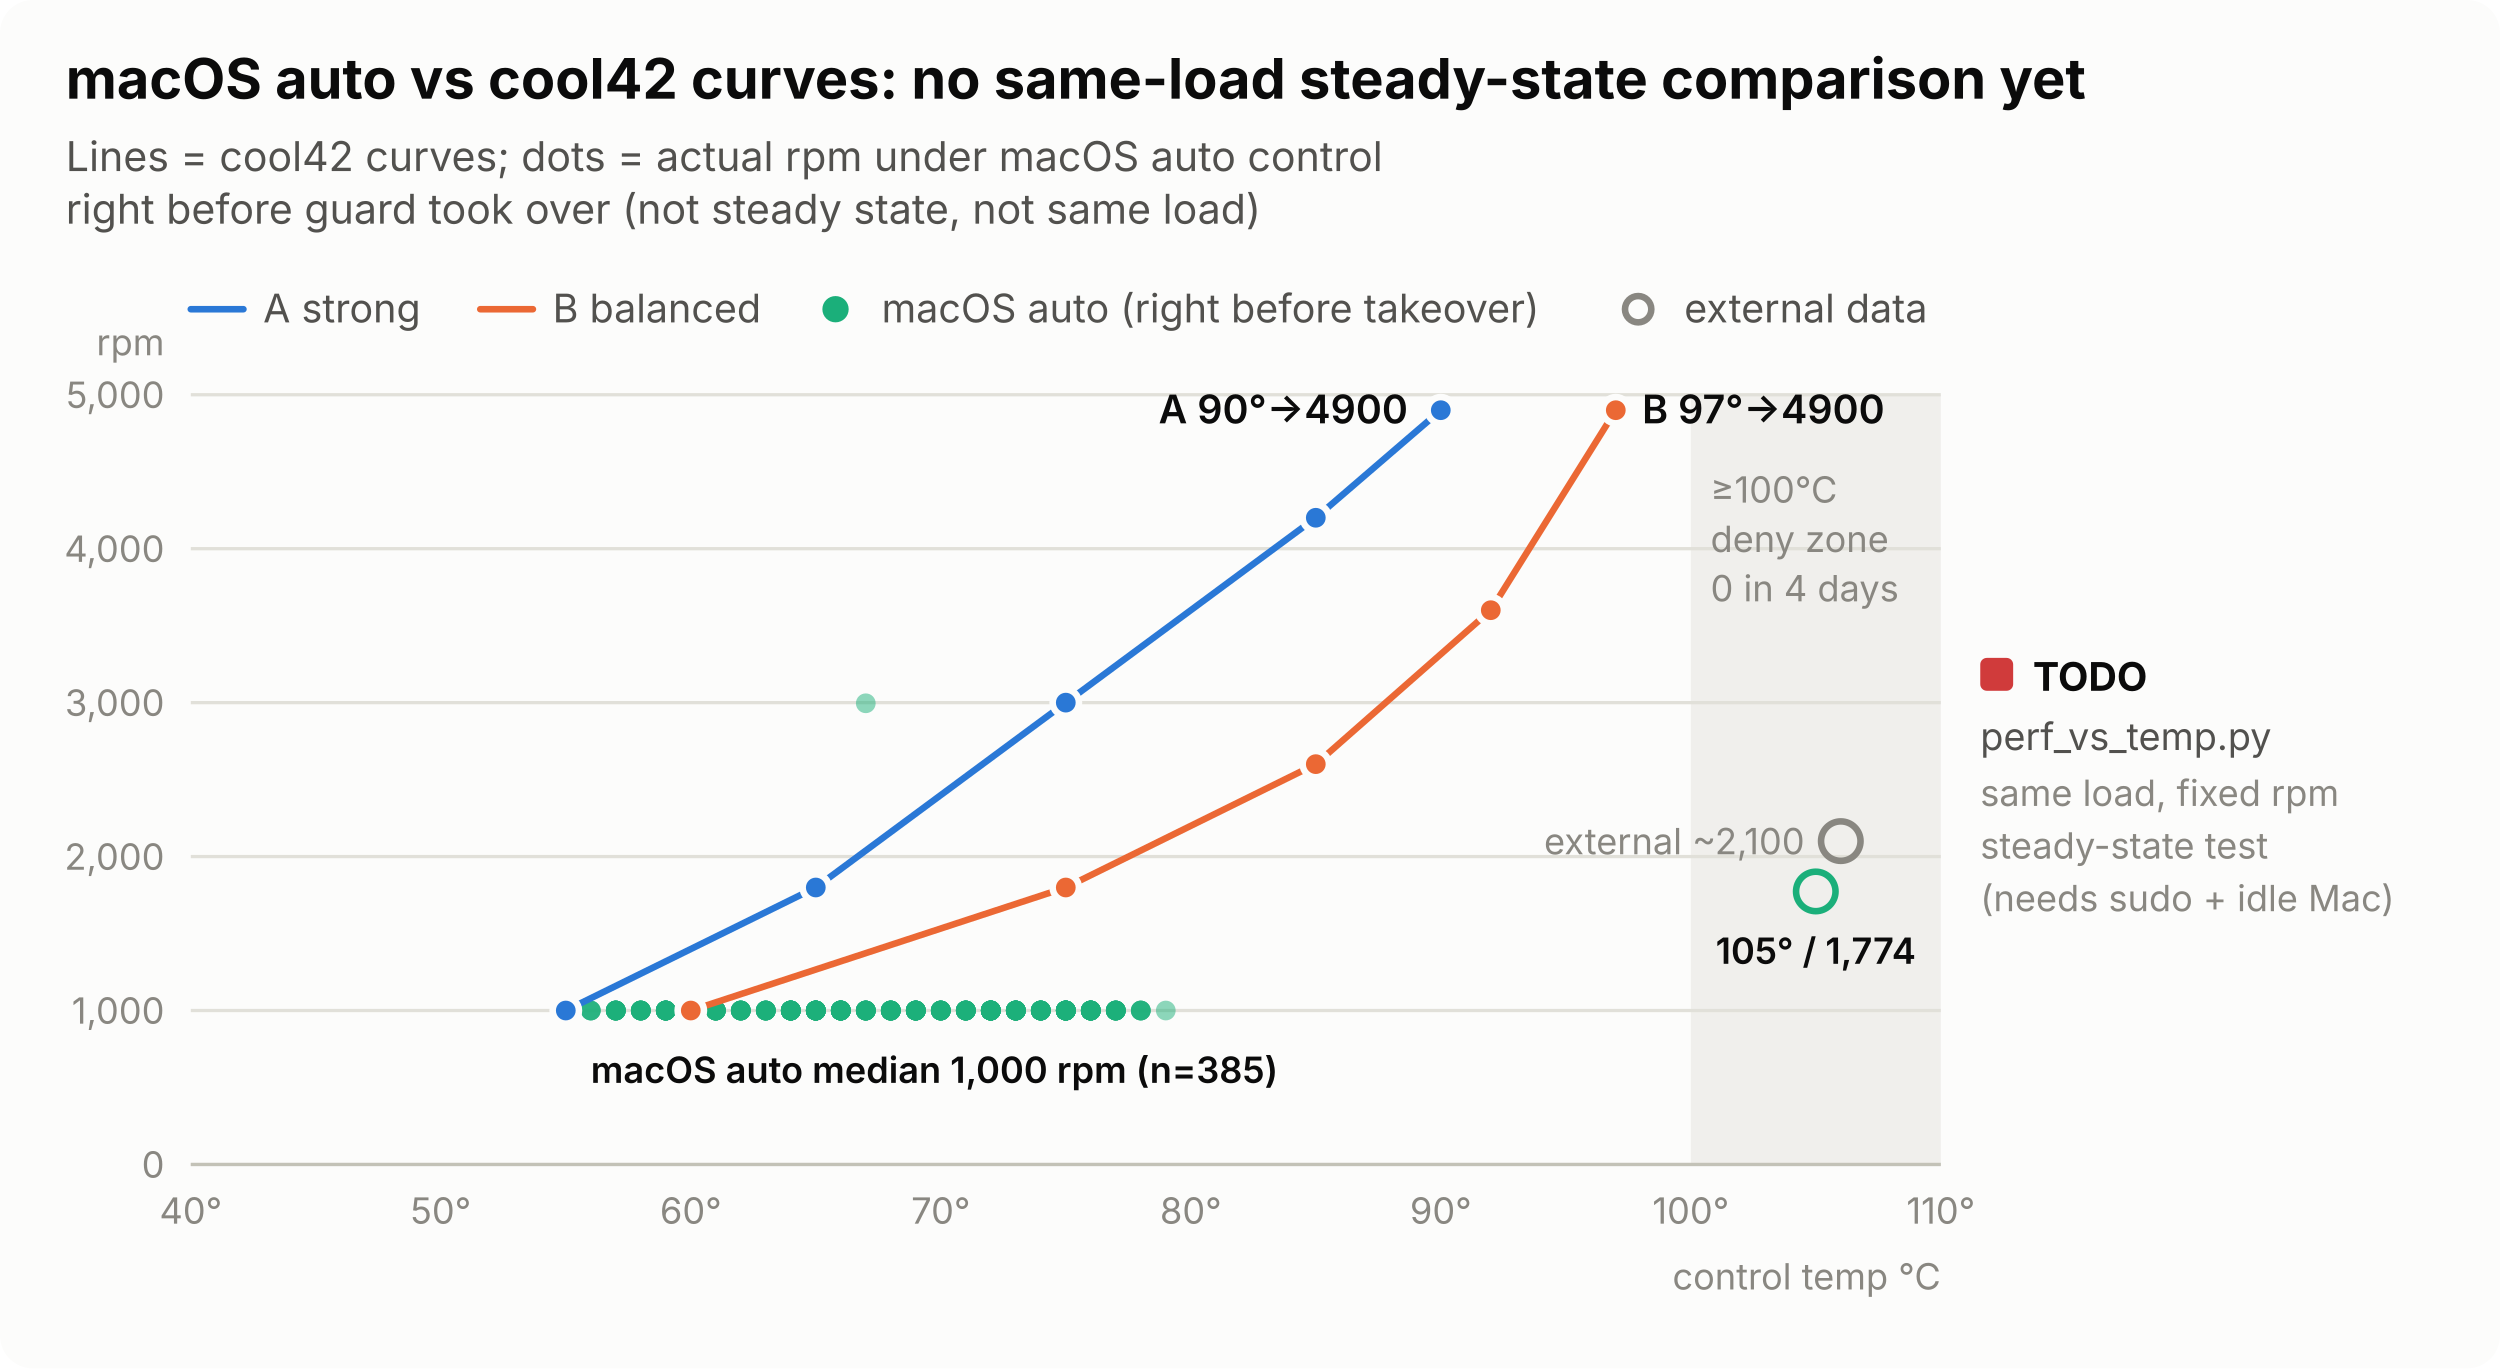
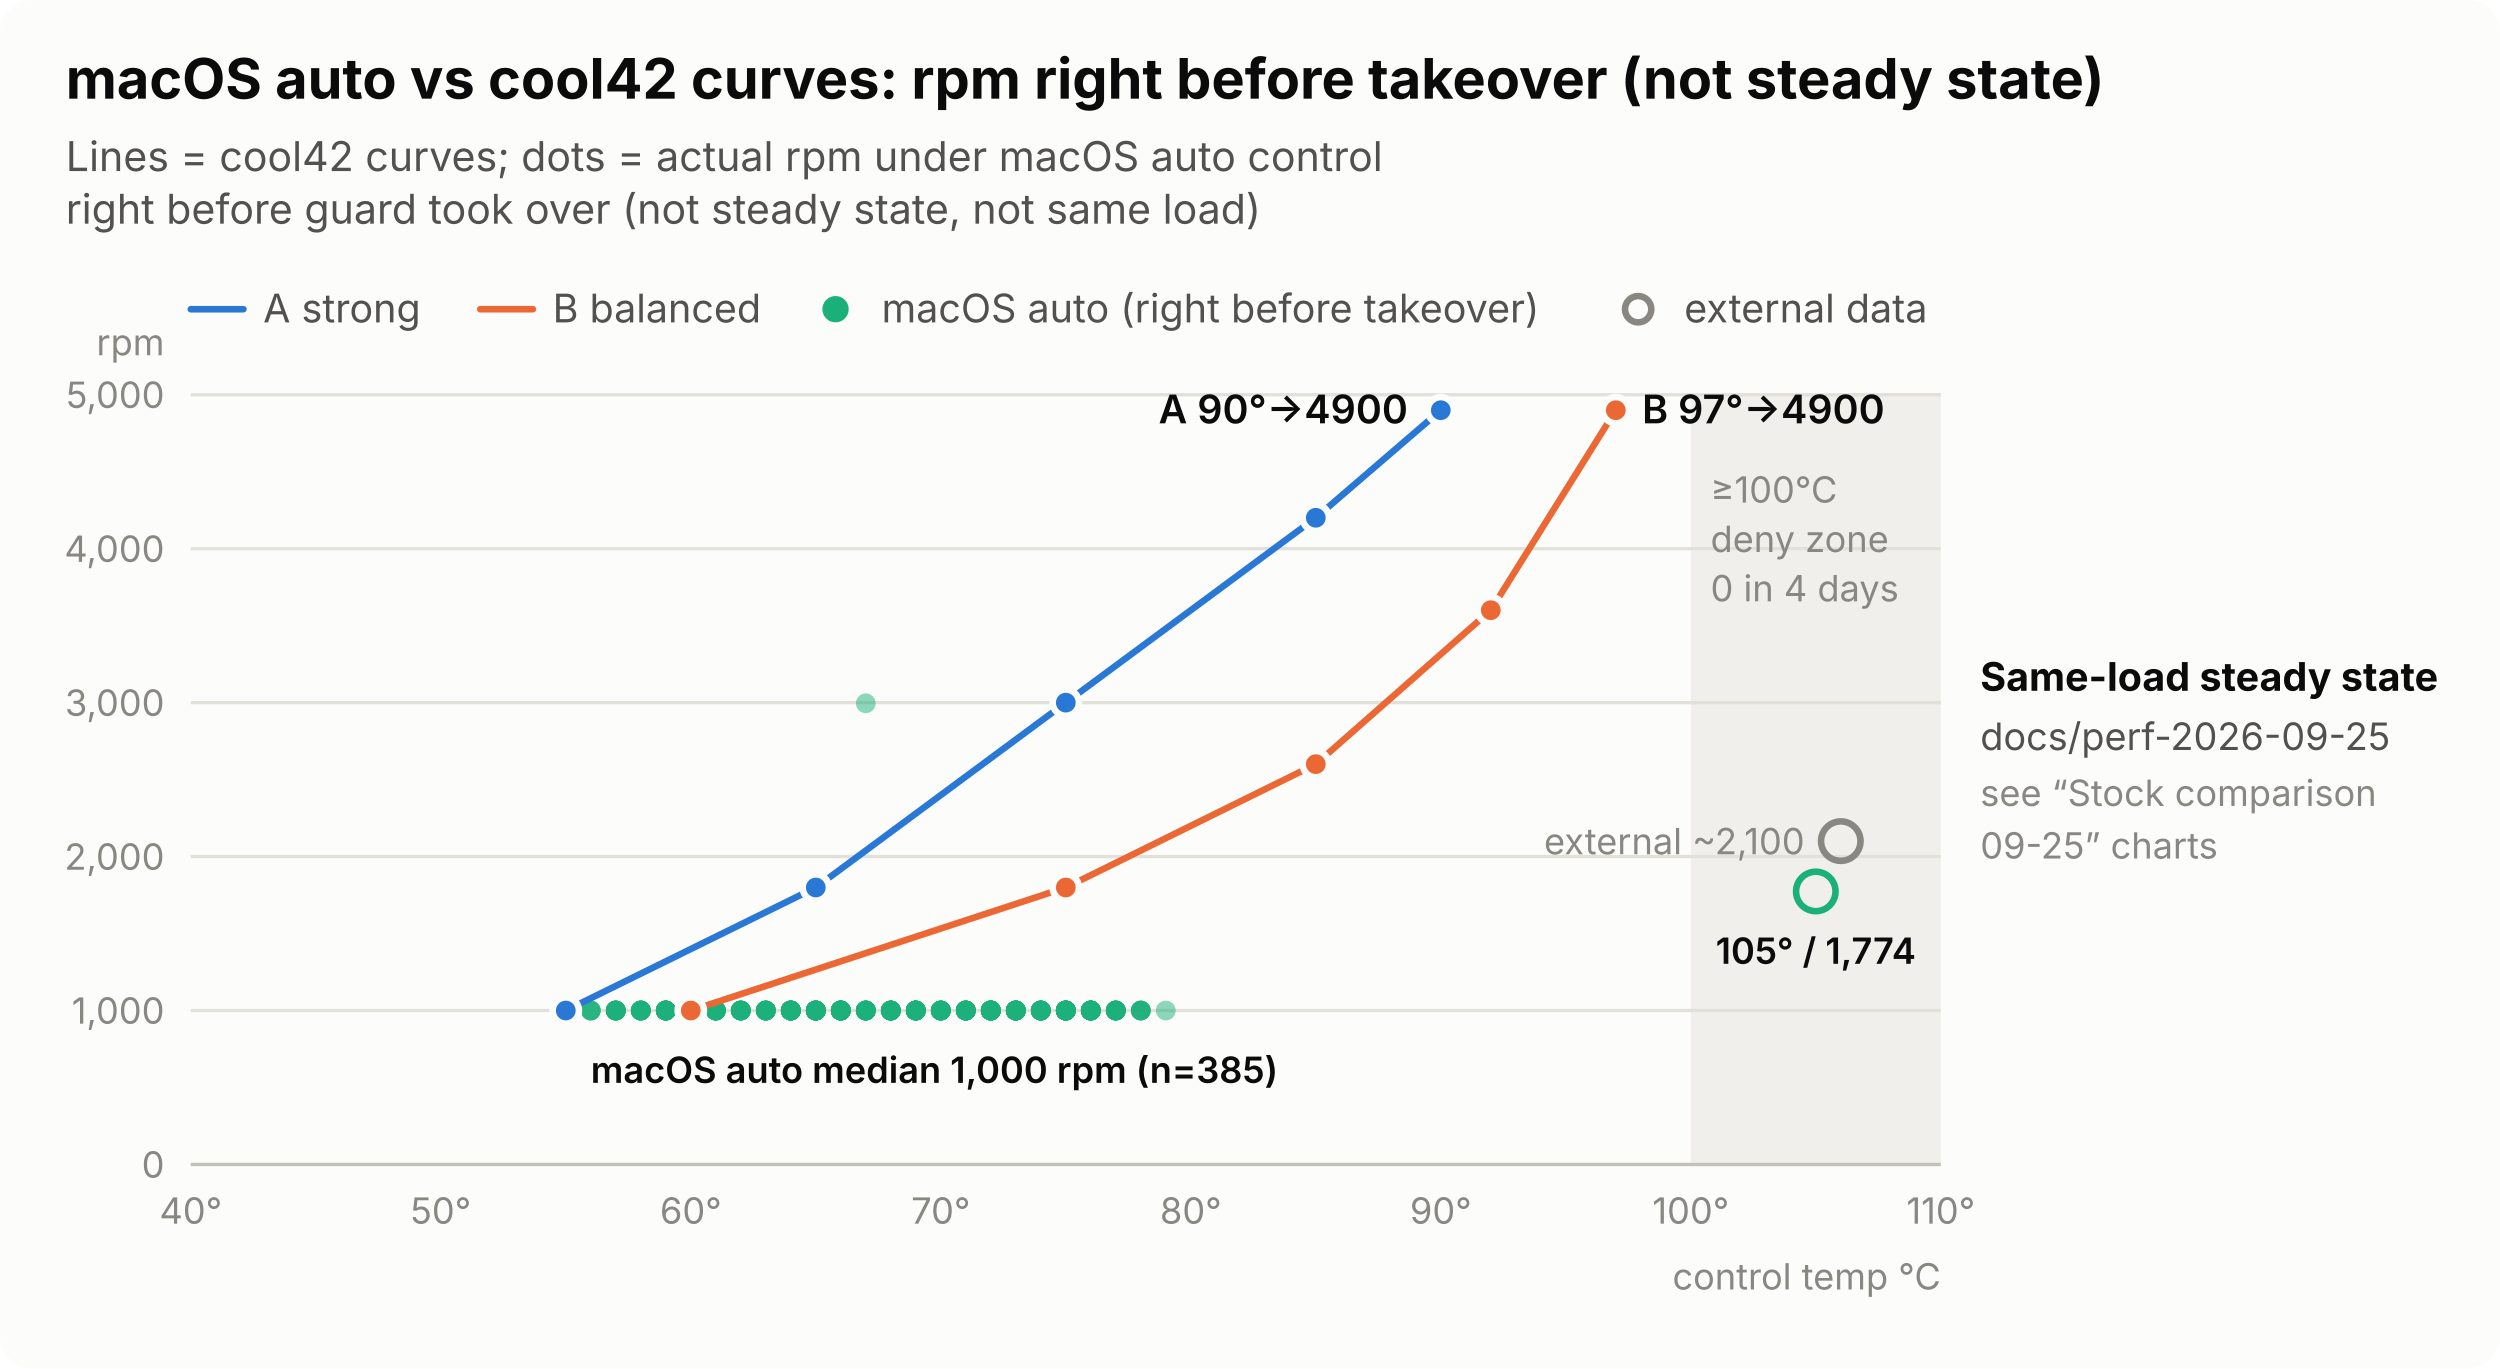
- <svg xmlns="http://www.w3.org/2000/svg" viewBox="0 0 760 416" width="760" height="416" font-family="system-ui,-apple-system,'PingFang TC','Noto Sans TC','Segoe UI',sans-serif" role="img" aria-label="macOS auto vs cool42 curves: no same-load steady-state comparison yet">
+ <svg xmlns="http://www.w3.org/2000/svg" viewBox="0 0 760 416" width="760" height="416" font-family="system-ui,-apple-system,'PingFang TC','Noto Sans TC','Segoe UI',sans-serif" role="img" aria-label="macOS auto vs cool42 curves: rpm right before takeover (not steady state)">
  <rect width="760" height="416" fill="#fcfcfb" rx="10" />
-   <text x="20" y="30" fill="#0b0b0b" font-size="17" font-weight="650">macOS auto vs cool42 curves: no same-load steady-state comparison yet</text>
+   <text x="20" y="30" fill="#0b0b0b" font-size="17" font-weight="650">macOS auto vs cool42 curves: rpm right before takeover (not steady state)</text>
  <text x="20" y="52" fill="#52514e" font-size="12.5">Lines = cool42 curves; dots = actual rpm under macOS auto control</text>
  <text x="20" y="68" fill="#52514e" font-size="12.5">right before guard took over (not steady state, not same load)</text>
  <line x1="58" x2="74" y1="94" y2="94" stroke="#2a78d6" stroke-width="2" stroke-linecap="round" />
  <text x="80" y="98" fill="#52514e" font-size="12">A strong</text>
  <line x1="146.0" x2="162.0" y1="94" y2="94" stroke="#eb6834" stroke-width="2" stroke-linecap="round" />
  <text x="168.0" y="98" fill="#52514e" font-size="12">B balanced</text>
  <circle cx="254.0" cy="94" r="4" fill="#1baf7a" />
  <text x="268.0" y="98" fill="#52514e" font-size="12">macOS auto (right before takeover)</text>
  <circle cx="498.0" cy="94" r="4" fill="none" stroke="#898781" stroke-width="2" />
  <text x="512.0" y="98" fill="#52514e" font-size="12">external data</text>
  <rect x="514.0" y="120.0" width="76.0" height="234.0" fill="#f0efec" />
  <line x1="58" x2="590" y1="354.0" y2="354.0" stroke="#e1e0d9" stroke-width="1" />
  <text x="50.0" y="358.0" fill="#898781" font-size="11" text-anchor="end" font-weight="400" font-variant-numeric="tabular-nums">0</text>
  <line x1="58" x2="590" y1="307.2" y2="307.2" stroke="#e1e0d9" stroke-width="1" />
  <text x="50.0" y="311.2" fill="#898781" font-size="11" text-anchor="end" font-weight="400" font-variant-numeric="tabular-nums">1,000</text>
  <line x1="58" x2="590" y1="260.4" y2="260.4" stroke="#e1e0d9" stroke-width="1" />
  <text x="50.0" y="264.4" fill="#898781" font-size="11" text-anchor="end" font-weight="400" font-variant-numeric="tabular-nums">2,000</text>
  <line x1="58" x2="590" y1="213.6" y2="213.6" stroke="#e1e0d9" stroke-width="1" />
  <text x="50.0" y="217.6" fill="#898781" font-size="11" text-anchor="end" font-weight="400" font-variant-numeric="tabular-nums">3,000</text>
  <line x1="58" x2="590" y1="166.8" y2="166.8" stroke="#e1e0d9" stroke-width="1" />
  <text x="50.0" y="170.8" fill="#898781" font-size="11" text-anchor="end" font-weight="400" font-variant-numeric="tabular-nums">4,000</text>
  <line x1="58" x2="590" y1="120.0" y2="120.0" stroke="#e1e0d9" stroke-width="1" />
  <text x="50.0" y="124.0" fill="#898781" font-size="11" text-anchor="end" font-weight="400" font-variant-numeric="tabular-nums">5,000</text>
  <text x="50.0" y="108.0" fill="#898781" font-size="11" text-anchor="end" font-weight="400">rpm</text>
  <line x1="58" x2="590" y1="354.0" y2="354.0" stroke="#c3c2b7" stroke-width="1" />
  <text x="58.0" y="372.0" fill="#898781" font-size="11" text-anchor="middle" font-weight="400">40°</text>
  <text x="134.0" y="372.0" fill="#898781" font-size="11" text-anchor="middle" font-weight="400">50°</text>
  <text x="210.0" y="372.0" fill="#898781" font-size="11" text-anchor="middle" font-weight="400">60°</text>
  <text x="286.0" y="372.0" fill="#898781" font-size="11" text-anchor="middle" font-weight="400">70°</text>
  <text x="362.0" y="372.0" fill="#898781" font-size="11" text-anchor="middle" font-weight="400">80°</text>
  <text x="438.0" y="372.0" fill="#898781" font-size="11" text-anchor="middle" font-weight="400">90°</text>
  <text x="514.0" y="372.0" fill="#898781" font-size="11" text-anchor="middle" font-weight="400">100°</text>
  <text x="590.0" y="372.0" fill="#898781" font-size="11" text-anchor="middle" font-weight="400">110°</text>
  <text x="590.0" y="392.0" fill="#898781" font-size="11" text-anchor="end" font-weight="400">control temp °C</text>
  <circle cx="331.6" cy="307.2" r="3" fill="#1baf7a" opacity="0.5" />
  <circle cx="346.8" cy="307.2" r="3" fill="#1baf7a" opacity="0.5" />
  <circle cx="179.6" cy="307.2" r="3" fill="#1baf7a" opacity="0.5" />
  <circle cx="232.8" cy="307.2" r="3" fill="#1baf7a" opacity="0.5" />
  <circle cx="172.0" cy="307.2" r="3" fill="#1baf7a" opacity="0.5" />
  <circle cx="248.0" cy="307.2" r="3" fill="#1baf7a" opacity="0.5" />
  <circle cx="179.6" cy="307.2" r="3" fill="#1baf7a" opacity="0.5" />
  <circle cx="346.8" cy="307.2" r="3" fill="#1baf7a" opacity="0.5" />
  <circle cx="248.0" cy="307.2" r="3" fill="#1baf7a" opacity="0.5" />
  <circle cx="248.0" cy="307.2" r="3" fill="#1baf7a" opacity="0.5" />
  <circle cx="263.2" cy="213.8" r="3" fill="#1baf7a" opacity="0.5" />
  <circle cx="210.0" cy="307.2" r="3" fill="#1baf7a" opacity="0.5" />
  <circle cx="278.4" cy="307.2" r="3" fill="#1baf7a" opacity="0.5" />
  <circle cx="286.0" cy="307.2" r="3" fill="#1baf7a" opacity="0.5" />
  <circle cx="240.4" cy="307.2" r="3" fill="#1baf7a" opacity="0.5" />
  <circle cx="324.0" cy="307.2" r="3" fill="#1baf7a" opacity="0.5" />
  <circle cx="278.4" cy="307.2" r="3" fill="#1baf7a" opacity="0.5" />
  <circle cx="316.4" cy="307.2" r="3" fill="#1baf7a" opacity="0.5" />
  <circle cx="278.4" cy="307.2" r="3" fill="#1baf7a" opacity="0.5" />
  <circle cx="225.2" cy="307.2" r="3" fill="#1baf7a" opacity="0.5" />
  <circle cx="324.0" cy="307.2" r="3" fill="#1baf7a" opacity="0.5" />
  <circle cx="324.0" cy="307.2" r="3" fill="#1baf7a" opacity="0.5" />
  <circle cx="248.0" cy="307.2" r="3" fill="#1baf7a" opacity="0.5" />
  <circle cx="210.0" cy="307.2" r="3" fill="#1baf7a" opacity="0.5" />
  <circle cx="324.0" cy="307.2" r="3" fill="#1baf7a" opacity="0.5" />
  <circle cx="339.2" cy="307.2" r="3" fill="#1baf7a" opacity="0.5" />
  <circle cx="301.2" cy="307.2" r="3" fill="#1baf7a" opacity="0.5" />
  <circle cx="324.0" cy="307.2" r="3" fill="#1baf7a" opacity="0.5" />
  <circle cx="278.4" cy="307.2" r="3" fill="#1baf7a" opacity="0.5" />
  <circle cx="301.2" cy="307.2" r="3" fill="#1baf7a" opacity="0.5" />
  <circle cx="346.8" cy="307.2" r="3" fill="#1baf7a" opacity="0.5" />
  <circle cx="286.0" cy="307.2" r="3" fill="#1baf7a" opacity="0.5" />
  <circle cx="248.0" cy="307.2" r="3" fill="#1baf7a" opacity="0.5" />
  <circle cx="331.6" cy="307.2" r="3" fill="#1baf7a" opacity="0.5" />
  <circle cx="324.0" cy="307.2" r="3" fill="#1baf7a" opacity="0.5" />
  <circle cx="194.8" cy="307.2" r="3" fill="#1baf7a" opacity="0.5" />
  <circle cx="202.4" cy="307.2" r="3" fill="#1baf7a" opacity="0.5" />
  <circle cx="308.8" cy="307.2" r="3" fill="#1baf7a" opacity="0.5" />
  <circle cx="308.8" cy="307.2" r="3" fill="#1baf7a" opacity="0.5" />
  <circle cx="301.2" cy="307.2" r="3" fill="#1baf7a" opacity="0.5" />
  <circle cx="301.2" cy="307.2" r="3" fill="#1baf7a" opacity="0.5" />
  <circle cx="202.4" cy="307.2" r="3" fill="#1baf7a" opacity="0.5" />
  <circle cx="202.4" cy="307.2" r="3" fill="#1baf7a" opacity="0.5" />
  <circle cx="301.2" cy="307.2" r="3" fill="#1baf7a" opacity="0.5" />
  <circle cx="301.2" cy="307.2" r="3" fill="#1baf7a" opacity="0.5" />
  <circle cx="308.8" cy="307.2" r="3" fill="#1baf7a" opacity="0.5" />
  <circle cx="301.2" cy="307.2" r="3" fill="#1baf7a" opacity="0.5" />
  <circle cx="301.2" cy="307.2" r="3" fill="#1baf7a" opacity="0.5" />
  <circle cx="225.2" cy="307.2" r="3" fill="#1baf7a" opacity="0.5" />
  <circle cx="331.6" cy="307.2" r="3" fill="#1baf7a" opacity="0.5" />
  <circle cx="339.2" cy="307.2" r="3" fill="#1baf7a" opacity="0.5" />
  <circle cx="202.4" cy="307.2" r="3" fill="#1baf7a" opacity="0.5" />
  <circle cx="301.2" cy="307.2" r="3" fill="#1baf7a" opacity="0.5" />
  <circle cx="194.8" cy="307.2" r="3" fill="#1baf7a" opacity="0.5" />
  <circle cx="248.0" cy="307.2" r="3" fill="#1baf7a" opacity="0.5" />
  <circle cx="194.8" cy="307.2" r="3" fill="#1baf7a" opacity="0.5" />
  <circle cx="217.6" cy="307.2" r="3" fill="#1baf7a" opacity="0.5" />
  <circle cx="308.8" cy="307.2" r="3" fill="#1baf7a" opacity="0.5" />
  <circle cx="240.4" cy="307.2" r="3" fill="#1baf7a" opacity="0.5" />
  <circle cx="202.4" cy="307.2" r="3" fill="#1baf7a" opacity="0.5" />
  <circle cx="270.8" cy="307.2" r="3" fill="#1baf7a" opacity="0.5" />
  <circle cx="225.2" cy="307.2" r="3" fill="#1baf7a" opacity="0.5" />
  <circle cx="286.0" cy="307.2" r="3" fill="#1baf7a" opacity="0.5" />
  <circle cx="316.4" cy="307.2" r="3" fill="#1baf7a" opacity="0.5" />
  <circle cx="255.6" cy="307.1" r="3" fill="#1baf7a" opacity="0.5" />
  <circle cx="301.2" cy="307.2" r="3" fill="#1baf7a" opacity="0.5" />
  <circle cx="270.8" cy="307.2" r="3" fill="#1baf7a" opacity="0.5" />
  <circle cx="255.6" cy="307.2" r="3" fill="#1baf7a" opacity="0.5" />
  <circle cx="255.6" cy="307.2" r="3" fill="#1baf7a" opacity="0.5" />
  <circle cx="324.0" cy="307.2" r="3" fill="#1baf7a" opacity="0.5" />
  <circle cx="263.2" cy="307.2" r="3" fill="#1baf7a" opacity="0.5" />
  <circle cx="210.0" cy="307.2" r="3" fill="#1baf7a" opacity="0.5" />
  <circle cx="316.4" cy="307.2" r="3" fill="#1baf7a" opacity="0.5" />
  <circle cx="179.6" cy="307.2" r="3" fill="#1baf7a" opacity="0.5" />
  <circle cx="172.0" cy="307.3" r="3" fill="#1baf7a" opacity="0.5" />
  <circle cx="202.4" cy="307.2" r="3" fill="#1baf7a" opacity="0.5" />
  <circle cx="316.4" cy="307.2" r="3" fill="#1baf7a" opacity="0.5" />
  <circle cx="339.2" cy="307.2" r="3" fill="#1baf7a" opacity="0.5" />
  <circle cx="255.6" cy="307.2" r="3" fill="#1baf7a" opacity="0.5" />
  <circle cx="339.2" cy="307.2" r="3" fill="#1baf7a" opacity="0.5" />
  <circle cx="346.8" cy="307.2" r="3" fill="#1baf7a" opacity="0.5" />
  <circle cx="232.8" cy="307.2" r="3" fill="#1baf7a" opacity="0.5" />
  <circle cx="308.8" cy="307.2" r="3" fill="#1baf7a" opacity="0.5" />
  <circle cx="255.6" cy="307.2" r="3" fill="#1baf7a" opacity="0.5" />
  <circle cx="270.8" cy="307.2" r="3" fill="#1baf7a" opacity="0.5" />
  <circle cx="324.0" cy="307.2" r="3" fill="#1baf7a" opacity="0.5" />
  <circle cx="202.4" cy="307.2" r="3" fill="#1baf7a" opacity="0.5" />
  <circle cx="331.6" cy="307.2" r="3" fill="#1baf7a" opacity="0.5" />
  <circle cx="354.4" cy="307.2" r="3" fill="#1baf7a" opacity="0.5" />
  <circle cx="331.6" cy="307.2" r="3" fill="#1baf7a" opacity="0.5" />
  <circle cx="324.0" cy="307.2" r="3" fill="#1baf7a" opacity="0.5" />
  <circle cx="286.0" cy="307.2" r="3" fill="#1baf7a" opacity="0.5" />
  <circle cx="248.0" cy="307.2" r="3" fill="#1baf7a" opacity="0.5" />
  <circle cx="324.0" cy="307.2" r="3" fill="#1baf7a" opacity="0.5" />
  <circle cx="217.6" cy="307.2" r="3" fill="#1baf7a" opacity="0.5" />
  <circle cx="194.8" cy="307.2" r="3" fill="#1baf7a" opacity="0.5" />
  <circle cx="187.2" cy="307.2" r="3" fill="#1baf7a" opacity="0.5" />
  <circle cx="339.2" cy="307.2" r="3" fill="#1baf7a" opacity="0.5" />
  <circle cx="187.2" cy="307.2" r="3" fill="#1baf7a" opacity="0.5" />
  <circle cx="286.0" cy="307.2" r="3" fill="#1baf7a" opacity="0.5" />
  <circle cx="187.2" cy="307.2" r="3" fill="#1baf7a" opacity="0.5" />
  <circle cx="331.6" cy="307.2" r="3" fill="#1baf7a" opacity="0.5" />
  <circle cx="301.2" cy="307.2" r="3" fill="#1baf7a" opacity="0.5" />
  <circle cx="324.0" cy="307.2" r="3" fill="#1baf7a" opacity="0.5" />
  <circle cx="270.8" cy="307.2" r="3" fill="#1baf7a" opacity="0.5" />
  <circle cx="225.2" cy="307.2" r="3" fill="#1baf7a" opacity="0.5" />
  <circle cx="232.8" cy="307.2" r="3" fill="#1baf7a" opacity="0.5" />
  <circle cx="263.2" cy="307.2" r="3" fill="#1baf7a" opacity="0.5" />
  <circle cx="232.8" cy="307.2" r="3" fill="#1baf7a" opacity="0.5" />
  <circle cx="232.8" cy="307.2" r="3" fill="#1baf7a" opacity="0.5" />
  <circle cx="232.8" cy="307.2" r="3" fill="#1baf7a" opacity="0.5" />
  <circle cx="240.4" cy="307.2" r="3" fill="#1baf7a" opacity="0.5" />
  <circle cx="255.6" cy="307.2" r="3" fill="#1baf7a" opacity="0.5" />
  <circle cx="263.2" cy="307.2" r="3" fill="#1baf7a" opacity="0.5" />
  <circle cx="248.0" cy="307.2" r="3" fill="#1baf7a" opacity="0.5" />
  <circle cx="263.2" cy="307.2" r="3" fill="#1baf7a" opacity="0.5" />
  <circle cx="248.0" cy="307.2" r="3" fill="#1baf7a" opacity="0.5" />
  <circle cx="248.0" cy="307.2" r="3" fill="#1baf7a" opacity="0.5" />
  <circle cx="308.8" cy="307.2" r="3" fill="#1baf7a" opacity="0.5" />
  <circle cx="263.2" cy="307.2" r="3" fill="#1baf7a" opacity="0.5" />
  <circle cx="240.4" cy="307.2" r="3" fill="#1baf7a" opacity="0.5" />
  <circle cx="270.8" cy="307.2" r="3" fill="#1baf7a" opacity="0.5" />
  <circle cx="263.2" cy="307.2" r="3" fill="#1baf7a" opacity="0.5" />
  <circle cx="255.6" cy="307.2" r="3" fill="#1baf7a" opacity="0.5" />
  <circle cx="210.0" cy="307.2" r="3" fill="#1baf7a" opacity="0.5" />
  <circle cx="217.6" cy="307.2" r="3" fill="#1baf7a" opacity="0.5" />
  <circle cx="248.0" cy="307.2" r="3" fill="#1baf7a" opacity="0.5" />
  <circle cx="270.8" cy="307.2" r="3" fill="#1baf7a" opacity="0.5" />
  <circle cx="248.0" cy="307.2" r="3" fill="#1baf7a" opacity="0.5" />
  <circle cx="217.6" cy="307.2" r="3" fill="#1baf7a" opacity="0.5" />
  <circle cx="324.0" cy="307.2" r="3" fill="#1baf7a" opacity="0.5" />
  <circle cx="248.0" cy="307.2" r="3" fill="#1baf7a" opacity="0.5" />
  <circle cx="324.0" cy="307.2" r="3" fill="#1baf7a" opacity="0.5" />
  <circle cx="232.8" cy="307.2" r="3" fill="#1baf7a" opacity="0.5" />
  <circle cx="255.6" cy="307.2" r="3" fill="#1baf7a" opacity="0.5" />
  <circle cx="240.4" cy="307.2" r="3" fill="#1baf7a" opacity="0.5" />
  <circle cx="240.4" cy="307.2" r="3" fill="#1baf7a" opacity="0.5" />
  <circle cx="255.6" cy="307.2" r="3" fill="#1baf7a" opacity="0.5" />
  <circle cx="248.0" cy="307.2" r="3" fill="#1baf7a" opacity="0.5" />
  <circle cx="240.4" cy="307.2" r="3" fill="#1baf7a" opacity="0.5" />
  <circle cx="248.0" cy="307.2" r="3" fill="#1baf7a" opacity="0.5" />
  <circle cx="286.0" cy="307.2" r="3" fill="#1baf7a" opacity="0.5" />
  <circle cx="240.4" cy="307.2" r="3" fill="#1baf7a" opacity="0.5" />
  <circle cx="240.4" cy="307.2" r="3" fill="#1baf7a" opacity="0.5" />
  <circle cx="240.4" cy="307.2" r="3" fill="#1baf7a" opacity="0.5" />
  <circle cx="240.4" cy="307.2" r="3" fill="#1baf7a" opacity="0.5" />
  <circle cx="248.0" cy="307.2" r="3" fill="#1baf7a" opacity="0.5" />
  <circle cx="232.8" cy="307.2" r="3" fill="#1baf7a" opacity="0.5" />
  <circle cx="240.4" cy="307.2" r="3" fill="#1baf7a" opacity="0.5" />
  <circle cx="248.0" cy="307.2" r="3" fill="#1baf7a" opacity="0.5" />
  <circle cx="240.4" cy="307.2" r="3" fill="#1baf7a" opacity="0.5" />
  <circle cx="255.6" cy="307.2" r="3" fill="#1baf7a" opacity="0.5" />
  <circle cx="232.8" cy="307.2" r="3" fill="#1baf7a" opacity="0.5" />
  <circle cx="240.4" cy="307.2" r="3" fill="#1baf7a" opacity="0.5" />
  <circle cx="210.0" cy="307.2" r="3" fill="#1baf7a" opacity="0.5" />
  <circle cx="331.6" cy="307.2" r="3" fill="#1baf7a" opacity="0.5" />
  <circle cx="346.8" cy="307.2" r="3" fill="#1baf7a" opacity="0.5" />
  <circle cx="187.2" cy="307.2" r="3" fill="#1baf7a" opacity="0.5" />
  <circle cx="293.6" cy="307.2" r="3" fill="#1baf7a" opacity="0.5" />
  <circle cx="263.2" cy="307.2" r="3" fill="#1baf7a" opacity="0.5" />
  <circle cx="255.6" cy="307.2" r="3" fill="#1baf7a" opacity="0.5" />
  <circle cx="248.0" cy="307.2" r="3" fill="#1baf7a" opacity="0.5" />
  <circle cx="240.4" cy="307.2" r="3" fill="#1baf7a" opacity="0.5" />
  <circle cx="225.2" cy="307.2" r="3" fill="#1baf7a" opacity="0.5" />
  <circle cx="278.4" cy="307.2" r="3" fill="#1baf7a" opacity="0.5" />
  <circle cx="210.0" cy="307.2" r="3" fill="#1baf7a" opacity="0.5" />
  <circle cx="202.4" cy="307.2" r="3" fill="#1baf7a" opacity="0.5" />
  <circle cx="179.6" cy="307.2" r="3" fill="#1baf7a" opacity="0.5" />
  <circle cx="172.0" cy="307.2" r="3" fill="#1baf7a" opacity="0.5" />
  <circle cx="187.2" cy="307.2" r="3" fill="#1baf7a" opacity="0.5" />
  <circle cx="187.2" cy="307.2" r="3" fill="#1baf7a" opacity="0.5" />
  <circle cx="210.0" cy="307.2" r="3" fill="#1baf7a" opacity="0.5" />
  <circle cx="255.6" cy="307.2" r="3" fill="#1baf7a" opacity="0.5" />
  <circle cx="301.2" cy="307.2" r="3" fill="#1baf7a" opacity="0.5" />
  <circle cx="278.4" cy="307.2" r="3" fill="#1baf7a" opacity="0.5" />
  <circle cx="308.8" cy="307.2" r="3" fill="#1baf7a" opacity="0.5" />
  <circle cx="278.4" cy="307.2" r="3" fill="#1baf7a" opacity="0.5" />
  <circle cx="331.6" cy="307.2" r="3" fill="#1baf7a" opacity="0.5" />
  <circle cx="194.8" cy="307.2" r="3" fill="#1baf7a" opacity="0.5" />
  <circle cx="210.0" cy="307.2" r="3" fill="#1baf7a" opacity="0.5" />
  <circle cx="324.0" cy="307.2" r="3" fill="#1baf7a" opacity="0.5" />
  <circle cx="286.0" cy="307.2" r="3" fill="#1baf7a" opacity="0.5" />
  <circle cx="210.0" cy="307.2" r="3" fill="#1baf7a" opacity="0.5" />
  <circle cx="270.8" cy="307.2" r="3" fill="#1baf7a" opacity="0.5" />
  <circle cx="225.2" cy="307.2" r="3" fill="#1baf7a" opacity="0.5" />
  <circle cx="308.8" cy="307.2" r="3" fill="#1baf7a" opacity="0.5" />
  <circle cx="202.4" cy="307.2" r="3" fill="#1baf7a" opacity="0.5" />
  <circle cx="278.4" cy="307.2" r="3" fill="#1baf7a" opacity="0.5" />
  <circle cx="194.8" cy="307.2" r="3" fill="#1baf7a" opacity="0.5" />
  <circle cx="286.0" cy="307.2" r="3" fill="#1baf7a" opacity="0.5" />
  <circle cx="202.4" cy="307.2" r="3" fill="#1baf7a" opacity="0.5" />
  <circle cx="187.2" cy="307.2" r="3" fill="#1baf7a" opacity="0.5" />
  <circle cx="225.2" cy="307.2" r="3" fill="#1baf7a" opacity="0.5" />
  <circle cx="293.6" cy="307.2" r="3" fill="#1baf7a" opacity="0.5" />
  <circle cx="293.6" cy="307.2" r="3" fill="#1baf7a" opacity="0.5" />
  <circle cx="293.6" cy="307.2" r="3" fill="#1baf7a" opacity="0.5" />
  <circle cx="301.2" cy="307.2" r="3" fill="#1baf7a" opacity="0.5" />
  <circle cx="339.2" cy="307.2" r="3" fill="#1baf7a" opacity="0.5" />
  <circle cx="293.6" cy="307.2" r="3" fill="#1baf7a" opacity="0.5" />
  <circle cx="293.6" cy="307.2" r="3" fill="#1baf7a" opacity="0.5" />
  <circle cx="308.8" cy="307.2" r="3" fill="#1baf7a" opacity="0.5" />
  <circle cx="301.2" cy="307.2" r="3" fill="#1baf7a" opacity="0.5" />
  <circle cx="301.2" cy="307.2" r="3" fill="#1baf7a" opacity="0.5" />
  <circle cx="293.6" cy="307.2" r="3" fill="#1baf7a" opacity="0.5" />
  <circle cx="301.2" cy="307.2" r="3" fill="#1baf7a" opacity="0.5" />
  <circle cx="339.2" cy="307.2" r="3" fill="#1baf7a" opacity="0.5" />
  <circle cx="316.4" cy="307.2" r="3" fill="#1baf7a" opacity="0.5" />
  <circle cx="293.6" cy="307.2" r="3" fill="#1baf7a" opacity="0.5" />
  <circle cx="301.2" cy="307.2" r="3" fill="#1baf7a" opacity="0.5" />
  <circle cx="293.6" cy="307.2" r="3" fill="#1baf7a" opacity="0.5" />
  <circle cx="301.2" cy="307.2" r="3" fill="#1baf7a" opacity="0.5" />
  <circle cx="301.2" cy="307.2" r="3" fill="#1baf7a" opacity="0.5" />
  <circle cx="301.2" cy="307.2" r="3" fill="#1baf7a" opacity="0.5" />
  <circle cx="301.2" cy="307.2" r="3" fill="#1baf7a" opacity="0.5" />
  <circle cx="308.8" cy="307.2" r="3" fill="#1baf7a" opacity="0.5" />
  <circle cx="255.6" cy="307.2" r="3" fill="#1baf7a" opacity="0.5" />
  <circle cx="202.4" cy="307.2" r="3" fill="#1baf7a" opacity="0.5" />
  <circle cx="225.2" cy="307.2" r="3" fill="#1baf7a" opacity="0.5" />
  <circle cx="331.6" cy="307.2" r="3" fill="#1baf7a" opacity="0.5" />
  <circle cx="331.6" cy="307.2" r="3" fill="#1baf7a" opacity="0.5" />
  <circle cx="255.6" cy="307.2" r="3" fill="#1baf7a" opacity="0.5" />
  <circle cx="194.8" cy="307.2" r="3" fill="#1baf7a" opacity="0.5" />
  <circle cx="339.2" cy="307.2" r="3" fill="#1baf7a" opacity="0.5" />
  <circle cx="217.6" cy="307.2" r="3" fill="#1baf7a" opacity="0.5" />
  <circle cx="202.4" cy="307.2" r="3" fill="#1baf7a" opacity="0.5" />
  <circle cx="202.4" cy="307.2" r="3" fill="#1baf7a" opacity="0.5" />
  <circle cx="308.8" cy="307.2" r="3" fill="#1baf7a" opacity="0.5" />
  <circle cx="308.8" cy="307.2" r="3" fill="#1baf7a" opacity="0.5" />
  <circle cx="308.8" cy="307.2" r="3" fill="#1baf7a" opacity="0.5" />
  <circle cx="316.4" cy="307.2" r="3" fill="#1baf7a" opacity="0.5" />
  <circle cx="308.8" cy="307.2" r="3" fill="#1baf7a" opacity="0.5" />
  <circle cx="316.4" cy="307.2" r="3" fill="#1baf7a" opacity="0.5" />
  <circle cx="324.0" cy="307.2" r="3" fill="#1baf7a" opacity="0.5" />
  <circle cx="278.4" cy="307.2" r="3" fill="#1baf7a" opacity="0.5" />
  <circle cx="301.2" cy="307.2" r="3" fill="#1baf7a" opacity="0.5" />
  <circle cx="324.0" cy="307.2" r="3" fill="#1baf7a" opacity="0.5" />
  <circle cx="308.8" cy="307.2" r="3" fill="#1baf7a" opacity="0.5" />
  <circle cx="308.8" cy="307.2" r="3" fill="#1baf7a" opacity="0.5" />
  <circle cx="339.2" cy="307.2" r="3" fill="#1baf7a" opacity="0.5" />
  <circle cx="316.4" cy="307.2" r="3" fill="#1baf7a" opacity="0.5" />
  <circle cx="316.4" cy="307.2" r="3" fill="#1baf7a" opacity="0.5" />
  <circle cx="301.2" cy="307.2" r="3" fill="#1baf7a" opacity="0.5" />
  <circle cx="316.4" cy="307.2" r="3" fill="#1baf7a" opacity="0.5" />
  <circle cx="316.4" cy="307.2" r="3" fill="#1baf7a" opacity="0.5" />
  <circle cx="194.8" cy="307.2" r="3" fill="#1baf7a" opacity="0.5" />
  <circle cx="324.0" cy="307.2" r="3" fill="#1baf7a" opacity="0.5" />
  <circle cx="217.6" cy="307.2" r="3" fill="#1baf7a" opacity="0.5" />
  <circle cx="217.6" cy="307.2" r="3" fill="#1baf7a" opacity="0.5" />
  <circle cx="240.4" cy="307.2" r="3" fill="#1baf7a" opacity="0.5" />
  <circle cx="187.2" cy="307.2" r="3" fill="#1baf7a" opacity="0.5" />
  <circle cx="187.2" cy="307.2" r="3" fill="#1baf7a" opacity="0.5" />
  <circle cx="308.8" cy="307.2" r="3" fill="#1baf7a" opacity="0.5" />
  <circle cx="263.2" cy="307.2" r="3" fill="#1baf7a" opacity="0.5" />
  <circle cx="278.4" cy="307.2" r="3" fill="#1baf7a" opacity="0.5" />
  <circle cx="286.0" cy="307.2" r="3" fill="#1baf7a" opacity="0.5" />
  <circle cx="331.6" cy="307.2" r="3" fill="#1baf7a" opacity="0.5" />
  <circle cx="293.6" cy="307.2" r="3" fill="#1baf7a" opacity="0.5" />
  <circle cx="324.0" cy="307.2" r="3" fill="#1baf7a" opacity="0.5" />
  <circle cx="225.2" cy="307.2" r="3" fill="#1baf7a" opacity="0.5" />
  <circle cx="202.4" cy="307.2" r="3" fill="#1baf7a" opacity="0.5" />
  <circle cx="278.4" cy="307.2" r="3" fill="#1baf7a" opacity="0.5" />
  <circle cx="278.4" cy="307.2" r="3" fill="#1baf7a" opacity="0.5" />
  <circle cx="194.8" cy="307.2" r="3" fill="#1baf7a" opacity="0.5" />
  <circle cx="202.4" cy="307.2" r="3" fill="#1baf7a" opacity="0.5" />
  <circle cx="248.0" cy="307.2" r="3" fill="#1baf7a" opacity="0.5" />
  <circle cx="255.6" cy="307.2" r="3" fill="#1baf7a" opacity="0.5" />
  <circle cx="270.8" cy="307.2" r="3" fill="#1baf7a" opacity="0.5" />
  <circle cx="331.6" cy="307.2" r="3" fill="#1baf7a" opacity="0.5" />
  <circle cx="248.0" cy="307.2" r="3" fill="#1baf7a" opacity="0.5" />
  <circle cx="278.4" cy="307.2" r="3" fill="#1baf7a" opacity="0.5" />
  <circle cx="210.0" cy="307.2" r="3" fill="#1baf7a" opacity="0.5" />
  <circle cx="263.2" cy="307.2" r="3" fill="#1baf7a" opacity="0.5" />
  <circle cx="270.8" cy="307.2" r="3" fill="#1baf7a" opacity="0.5" />
  <circle cx="316.4" cy="307.2" r="3" fill="#1baf7a" opacity="0.5" />
  <circle cx="293.6" cy="307.2" r="3" fill="#1baf7a" opacity="0.5" />
  <circle cx="339.2" cy="307.2" r="3" fill="#1baf7a" opacity="0.5" />
  <circle cx="255.6" cy="307.2" r="3" fill="#1baf7a" opacity="0.5" />
  <circle cx="331.6" cy="307.2" r="3" fill="#1baf7a" opacity="0.5" />
  <circle cx="324.0" cy="307.2" r="3" fill="#1baf7a" opacity="0.5" />
  <circle cx="194.8" cy="307.2" r="3" fill="#1baf7a" opacity="0.5" />
  <circle cx="270.8" cy="307.3" r="3" fill="#1baf7a" opacity="0.5" />
  <circle cx="324.0" cy="307.2" r="3" fill="#1baf7a" opacity="0.5" />
  <circle cx="270.8" cy="307.2" r="3" fill="#1baf7a" opacity="0.5" />
  <circle cx="263.2" cy="307.2" r="3" fill="#1baf7a" opacity="0.5" />
  <circle cx="301.2" cy="307.1" r="3" fill="#1baf7a" opacity="0.5" />
  <circle cx="263.2" cy="307.2" r="3" fill="#1baf7a" opacity="0.5" />
  <circle cx="278.4" cy="307.2" r="3" fill="#1baf7a" opacity="0.5" />
  <circle cx="240.4" cy="307.2" r="3" fill="#1baf7a" opacity="0.5" />
  <circle cx="270.8" cy="307.2" r="3" fill="#1baf7a" opacity="0.5" />
  <circle cx="240.4" cy="307.2" r="3" fill="#1baf7a" opacity="0.5" />
  <circle cx="240.4" cy="307.2" r="3" fill="#1baf7a" opacity="0.5" />
  <circle cx="263.2" cy="307.2" r="3" fill="#1baf7a" opacity="0.5" />
  <circle cx="240.4" cy="307.2" r="3" fill="#1baf7a" opacity="0.5" />
  <circle cx="248.0" cy="307.2" r="3" fill="#1baf7a" opacity="0.5" />
  <circle cx="263.2" cy="307.2" r="3" fill="#1baf7a" opacity="0.5" />
  <circle cx="308.8" cy="307.2" r="3" fill="#1baf7a" opacity="0.5" />
  <circle cx="255.6" cy="307.2" r="3" fill="#1baf7a" opacity="0.5" />
  <circle cx="217.6" cy="307.2" r="3" fill="#1baf7a" opacity="0.5" />
  <circle cx="270.8" cy="307.2" r="3" fill="#1baf7a" opacity="0.5" />
  <circle cx="217.6" cy="307.2" r="3" fill="#1baf7a" opacity="0.5" />
  <circle cx="301.2" cy="307.2" r="3" fill="#1baf7a" opacity="0.5" />
  <circle cx="255.6" cy="307.2" r="3" fill="#1baf7a" opacity="0.5" />
  <circle cx="255.6" cy="307.2" r="3" fill="#1baf7a" opacity="0.5" />
  <circle cx="210.0" cy="307.2" r="3" fill="#1baf7a" opacity="0.5" />
  <circle cx="210.0" cy="307.2" r="3" fill="#1baf7a" opacity="0.5" />
  <circle cx="240.4" cy="307.2" r="3" fill="#1baf7a" opacity="0.5" />
  <circle cx="270.8" cy="307.2" r="3" fill="#1baf7a" opacity="0.5" />
  <circle cx="225.2" cy="307.2" r="3" fill="#1baf7a" opacity="0.5" />
  <circle cx="308.8" cy="307.2" r="3" fill="#1baf7a" opacity="0.5" />
  <circle cx="240.4" cy="307.2" r="3" fill="#1baf7a" opacity="0.5" />
  <circle cx="293.6" cy="307.2" r="3" fill="#1baf7a" opacity="0.5" />
  <circle cx="248.0" cy="307.2" r="3" fill="#1baf7a" opacity="0.5" />
  <circle cx="270.8" cy="307.2" r="3" fill="#1baf7a" opacity="0.5" />
  <circle cx="232.8" cy="307.2" r="3" fill="#1baf7a" opacity="0.5" />
  <circle cx="255.6" cy="307.2" r="3" fill="#1baf7a" opacity="0.5" />
  <circle cx="187.2" cy="307.2" r="3" fill="#1baf7a" opacity="0.5" />
  <circle cx="286.0" cy="307.2" r="3" fill="#1baf7a" opacity="0.5" />
  <circle cx="308.8" cy="307.2" r="3" fill="#1baf7a" opacity="0.5" />
  <circle cx="339.2" cy="307.2" r="3" fill="#1baf7a" opacity="0.5" />
  <circle cx="308.8" cy="307.2" r="3" fill="#1baf7a" opacity="0.5" />
  <circle cx="293.6" cy="307.2" r="3" fill="#1baf7a" opacity="0.5" />
  <circle cx="278.4" cy="307.2" r="3" fill="#1baf7a" opacity="0.5" />
  <circle cx="301.2" cy="307.2" r="3" fill="#1baf7a" opacity="0.5" />
  <circle cx="301.2" cy="307.2" r="3" fill="#1baf7a" opacity="0.5" />
  <circle cx="324.0" cy="307.2" r="3" fill="#1baf7a" opacity="0.5" />
  <circle cx="293.6" cy="307.2" r="3" fill="#1baf7a" opacity="0.5" />
  <circle cx="286.0" cy="307.2" r="3" fill="#1baf7a" opacity="0.5" />
  <circle cx="270.8" cy="307.2" r="3" fill="#1baf7a" opacity="0.5" />
  <circle cx="210.0" cy="307.2" r="3" fill="#1baf7a" opacity="0.5" />
  <circle cx="316.4" cy="307.2" r="3" fill="#1baf7a" opacity="0.5" />
  <circle cx="324.0" cy="307.2" r="3" fill="#1baf7a" opacity="0.5" />
  <circle cx="255.6" cy="307.2" r="3" fill="#1baf7a" opacity="0.5" />
  <circle cx="210.0" cy="307.2" r="3" fill="#1baf7a" opacity="0.5" />
  <circle cx="278.4" cy="307.2" r="3" fill="#1baf7a" opacity="0.5" />
  <circle cx="293.6" cy="307.2" r="3" fill="#1baf7a" opacity="0.5" />
  <circle cx="316.4" cy="307.2" r="3" fill="#1baf7a" opacity="0.5" />
  <circle cx="316.4" cy="307.2" r="3" fill="#1baf7a" opacity="0.5" />
  <circle cx="225.2" cy="307.2" r="3" fill="#1baf7a" opacity="0.5" />
  <circle cx="316.4" cy="307.2" r="3" fill="#1baf7a" opacity="0.5" />
  <circle cx="293.6" cy="307.2" r="3" fill="#1baf7a" opacity="0.5" />
  <circle cx="202.4" cy="307.2" r="3" fill="#1baf7a" opacity="0.5" />
  <circle cx="278.4" cy="307.2" r="3" fill="#1baf7a" opacity="0.5" />
  <circle cx="187.2" cy="307.2" r="3" fill="#1baf7a" opacity="0.5" />
  <circle cx="248.0" cy="307.2" r="3" fill="#1baf7a" opacity="0.5" />
  <circle cx="316.4" cy="307.2" r="3" fill="#1baf7a" opacity="0.5" />
  <circle cx="286.0" cy="307.2" r="3" fill="#1baf7a" opacity="0.5" />
  <circle cx="217.6" cy="307.2" r="3" fill="#1baf7a" opacity="0.5" />
  <circle cx="210.0" cy="307.2" r="3" fill="#1baf7a" opacity="0.5" />
  <circle cx="286.0" cy="307.2" r="3" fill="#1baf7a" opacity="0.5" />
  <circle cx="331.6" cy="307.2" r="3" fill="#1baf7a" opacity="0.5" />
  <circle cx="194.8" cy="307.2" r="3" fill="#1baf7a" opacity="0.5" />
  <circle cx="232.8" cy="307.2" r="3" fill="#1baf7a" opacity="0.5" />
  <circle cx="324.0" cy="307.2" r="3" fill="#1baf7a" opacity="0.5" />
  <circle cx="187.2" cy="307.2" r="3" fill="#1baf7a" opacity="0.5" />
  <circle cx="202.4" cy="307.2" r="3" fill="#1baf7a" opacity="0.5" />
  <circle cx="210.0" cy="307.2" r="3" fill="#1baf7a" opacity="0.5" />
  <circle cx="324.0" cy="307.2" r="3" fill="#1baf7a" opacity="0.5" />
  <circle cx="308.8" cy="307.2" r="3" fill="#1baf7a" opacity="0.5" />
  <circle cx="202.4" cy="307.2" r="3" fill="#1baf7a" opacity="0.5" />
  <circle cx="324.0" cy="307.2" r="3" fill="#1baf7a" opacity="0.5" />
  <circle cx="210.0" cy="307.2" r="3" fill="#1baf7a" opacity="0.5" />
  <circle cx="255.6" cy="307.2" r="3" fill="#1baf7a" opacity="0.5" />
  <circle cx="324.0" cy="307.2" r="3" fill="#1baf7a" opacity="0.5" />
  <circle cx="331.6" cy="307.2" r="3" fill="#1baf7a" opacity="0.5" />
  <circle cx="331.6" cy="307.2" r="3" fill="#1baf7a" opacity="0.5" />
  <circle cx="331.6" cy="307.2" r="3" fill="#1baf7a" opacity="0.5" />
  <circle cx="286.0" cy="307.2" r="3" fill="#1baf7a" opacity="0.5" />
  <circle cx="324.0" cy="307.2" r="3" fill="#1baf7a" opacity="0.5" />
  <circle cx="339.2" cy="307.2" r="3" fill="#1baf7a" opacity="0.5" />
  <circle cx="331.6" cy="307.2" r="3" fill="#1baf7a" opacity="0.5" />
  <circle cx="324.0" cy="307.2" r="3" fill="#1baf7a" opacity="0.5" />
  <circle cx="255.6" cy="307.2" r="3" fill="#1baf7a" opacity="0.5" />
  <circle cx="331.6" cy="307.2" r="3" fill="#1baf7a" opacity="0.5" />
  <circle cx="301.2" cy="307.2" r="3" fill="#1baf7a" opacity="0.5" />
  <circle cx="316.4" cy="307.2" r="3" fill="#1baf7a" opacity="0.5" />
  <circle cx="217.6" cy="307.2" r="3" fill="#1baf7a" opacity="0.5" />
  <circle cx="248.0" cy="307.2" r="3" fill="#1baf7a" opacity="0.5" />
  <circle cx="217.6" cy="307.2" r="3" fill="#1baf7a" opacity="0.5" />
  <circle cx="278.4" cy="307.2" r="3" fill="#1baf7a" opacity="0.5" />
  <circle cx="210.0" cy="307.2" r="3" fill="#1baf7a" opacity="0.5" />
  <circle cx="248.0" cy="307.2" r="3" fill="#1baf7a" opacity="0.5" />
  <circle cx="263.2" cy="307.2" r="3" fill="#1baf7a" opacity="0.5" />
  <circle cx="278.4" cy="307.2" r="3" fill="#1baf7a" opacity="0.5" />
  <circle cx="331.6" cy="307.2" r="3" fill="#1baf7a" opacity="0.5" />
  <circle cx="217.6" cy="307.2" r="3" fill="#1baf7a" opacity="0.5" />
  <path d="M172.0,307.2 L248.0,269.8 L324.0,213.6 L400.0,157.4 L438.0,124.7" fill="none" stroke="#2a78d6" stroke-width="2" stroke-linejoin="round" stroke-linecap="round" opacity="1" />
  <circle cx="172.0" cy="307.2" r="4" fill="#2a78d6" stroke="#fcfcfb" stroke-width="2" opacity="1" />
  <circle cx="248.0" cy="269.8" r="4" fill="#2a78d6" stroke="#fcfcfb" stroke-width="2" opacity="1" />
  <circle cx="324.0" cy="213.6" r="4" fill="#2a78d6" stroke="#fcfcfb" stroke-width="2" opacity="1" />
  <circle cx="400.0" cy="157.4" r="4" fill="#2a78d6" stroke="#fcfcfb" stroke-width="2" opacity="1" />
  <circle cx="438.0" cy="124.7" r="4" fill="#2a78d6" stroke="#fcfcfb" stroke-width="2" opacity="1" />
  <path d="M210.0,307.2 L324.0,269.8 L400.0,232.3 L453.2,185.5 L491.2,124.7" fill="none" stroke="#eb6834" stroke-width="2" stroke-linejoin="round" stroke-linecap="round" opacity="1" />
  <circle cx="210.0" cy="307.2" r="4" fill="#eb6834" stroke="#fcfcfb" stroke-width="2" opacity="1" />
  <circle cx="324.0" cy="269.8" r="4" fill="#eb6834" stroke="#fcfcfb" stroke-width="2" opacity="1" />
  <circle cx="400.0" cy="232.3" r="4" fill="#eb6834" stroke="#fcfcfb" stroke-width="2" opacity="1" />
  <circle cx="453.2" cy="185.5" r="4" fill="#eb6834" stroke="#fcfcfb" stroke-width="2" opacity="1" />
  <circle cx="491.2" cy="124.7" r="4" fill="#eb6834" stroke="#fcfcfb" stroke-width="2" opacity="1" />
  <text x="428.0" y="128.7" fill="#0b0b0b" font-size="12" text-anchor="end" font-weight="600">A 90°→4900</text>
  <text x="499.2" y="128.7" fill="#0b0b0b" font-size="12" text-anchor="start" font-weight="600">B 97°→4900</text>
  <circle cx="552.0" cy="271.0" r="6" fill="none" stroke="#1baf7a" stroke-width="2" opacity="1" />
  <text x="552.0" y="293.0" fill="#0b0b0b" font-size="11" text-anchor="middle" font-weight="600">105° / 1,774</text>
  <circle cx="559.6" cy="255.7" r="6" fill="none" stroke="#898781" stroke-width="2" opacity="1" />
  <text x="548.6" y="259.7" fill="#898781" font-size="11" text-anchor="end" font-weight="400">external ~2,100</text>
  <text x="520.0" y="152.8" fill="#898781" font-size="11" text-anchor="start" font-weight="400">≥100°C</text>
  <text x="520.0" y="167.8" fill="#898781" font-size="11" text-anchor="start" font-weight="400">deny zone</text>
  <text x="520.0" y="182.8" fill="#898781" font-size="11" text-anchor="start" font-weight="400">0 in 4 days</text>
-   <rect x="602" y="200" width="10" height="10" rx="2" fill="#d03b3b" />
-   <text x="618.0" y="210.0" fill="#0b0b0b" font-size="12" text-anchor="start" font-weight="650">TODO</text>
-   <text x="602.0" y="228.0" fill="#52514e" font-size="11.5" text-anchor="start" font-weight="400">perf_vs_temp.py</text>
-   <text x="602.0" y="245.0" fill="#898781" font-size="11" text-anchor="start" font-weight="400">same load, fixed rpm</text>
-   <text x="602.0" y="261.0" fill="#898781" font-size="11" text-anchor="start" font-weight="400">steady-state test</text>
-   <text x="602.0" y="277.0" fill="#898781" font-size="11" text-anchor="start" font-weight="400">(needs sudo + idle Mac)</text>
+   <text x="602.0" y="210.0" fill="#0b0b0b" font-size="12" text-anchor="start" font-weight="650">Same-load steady state</text>
+   <text x="602.0" y="228.0" fill="#52514e" font-size="11.5" text-anchor="start" font-weight="400">docs/perf-2026-09-25</text>
+   <text x="602.0" y="245.0" fill="#898781" font-size="11" text-anchor="start" font-weight="400">see “Stock comparison</text>
+   <text x="602.0" y="261.0" fill="#898781" font-size="11" text-anchor="start" font-weight="400">09-25” charts</text>
  <text x="179.6" y="329.2" fill="#0b0b0b" font-size="11" text-anchor="start" font-weight="600">macOS auto median 1,000 rpm (n=385)</text>
</svg>
